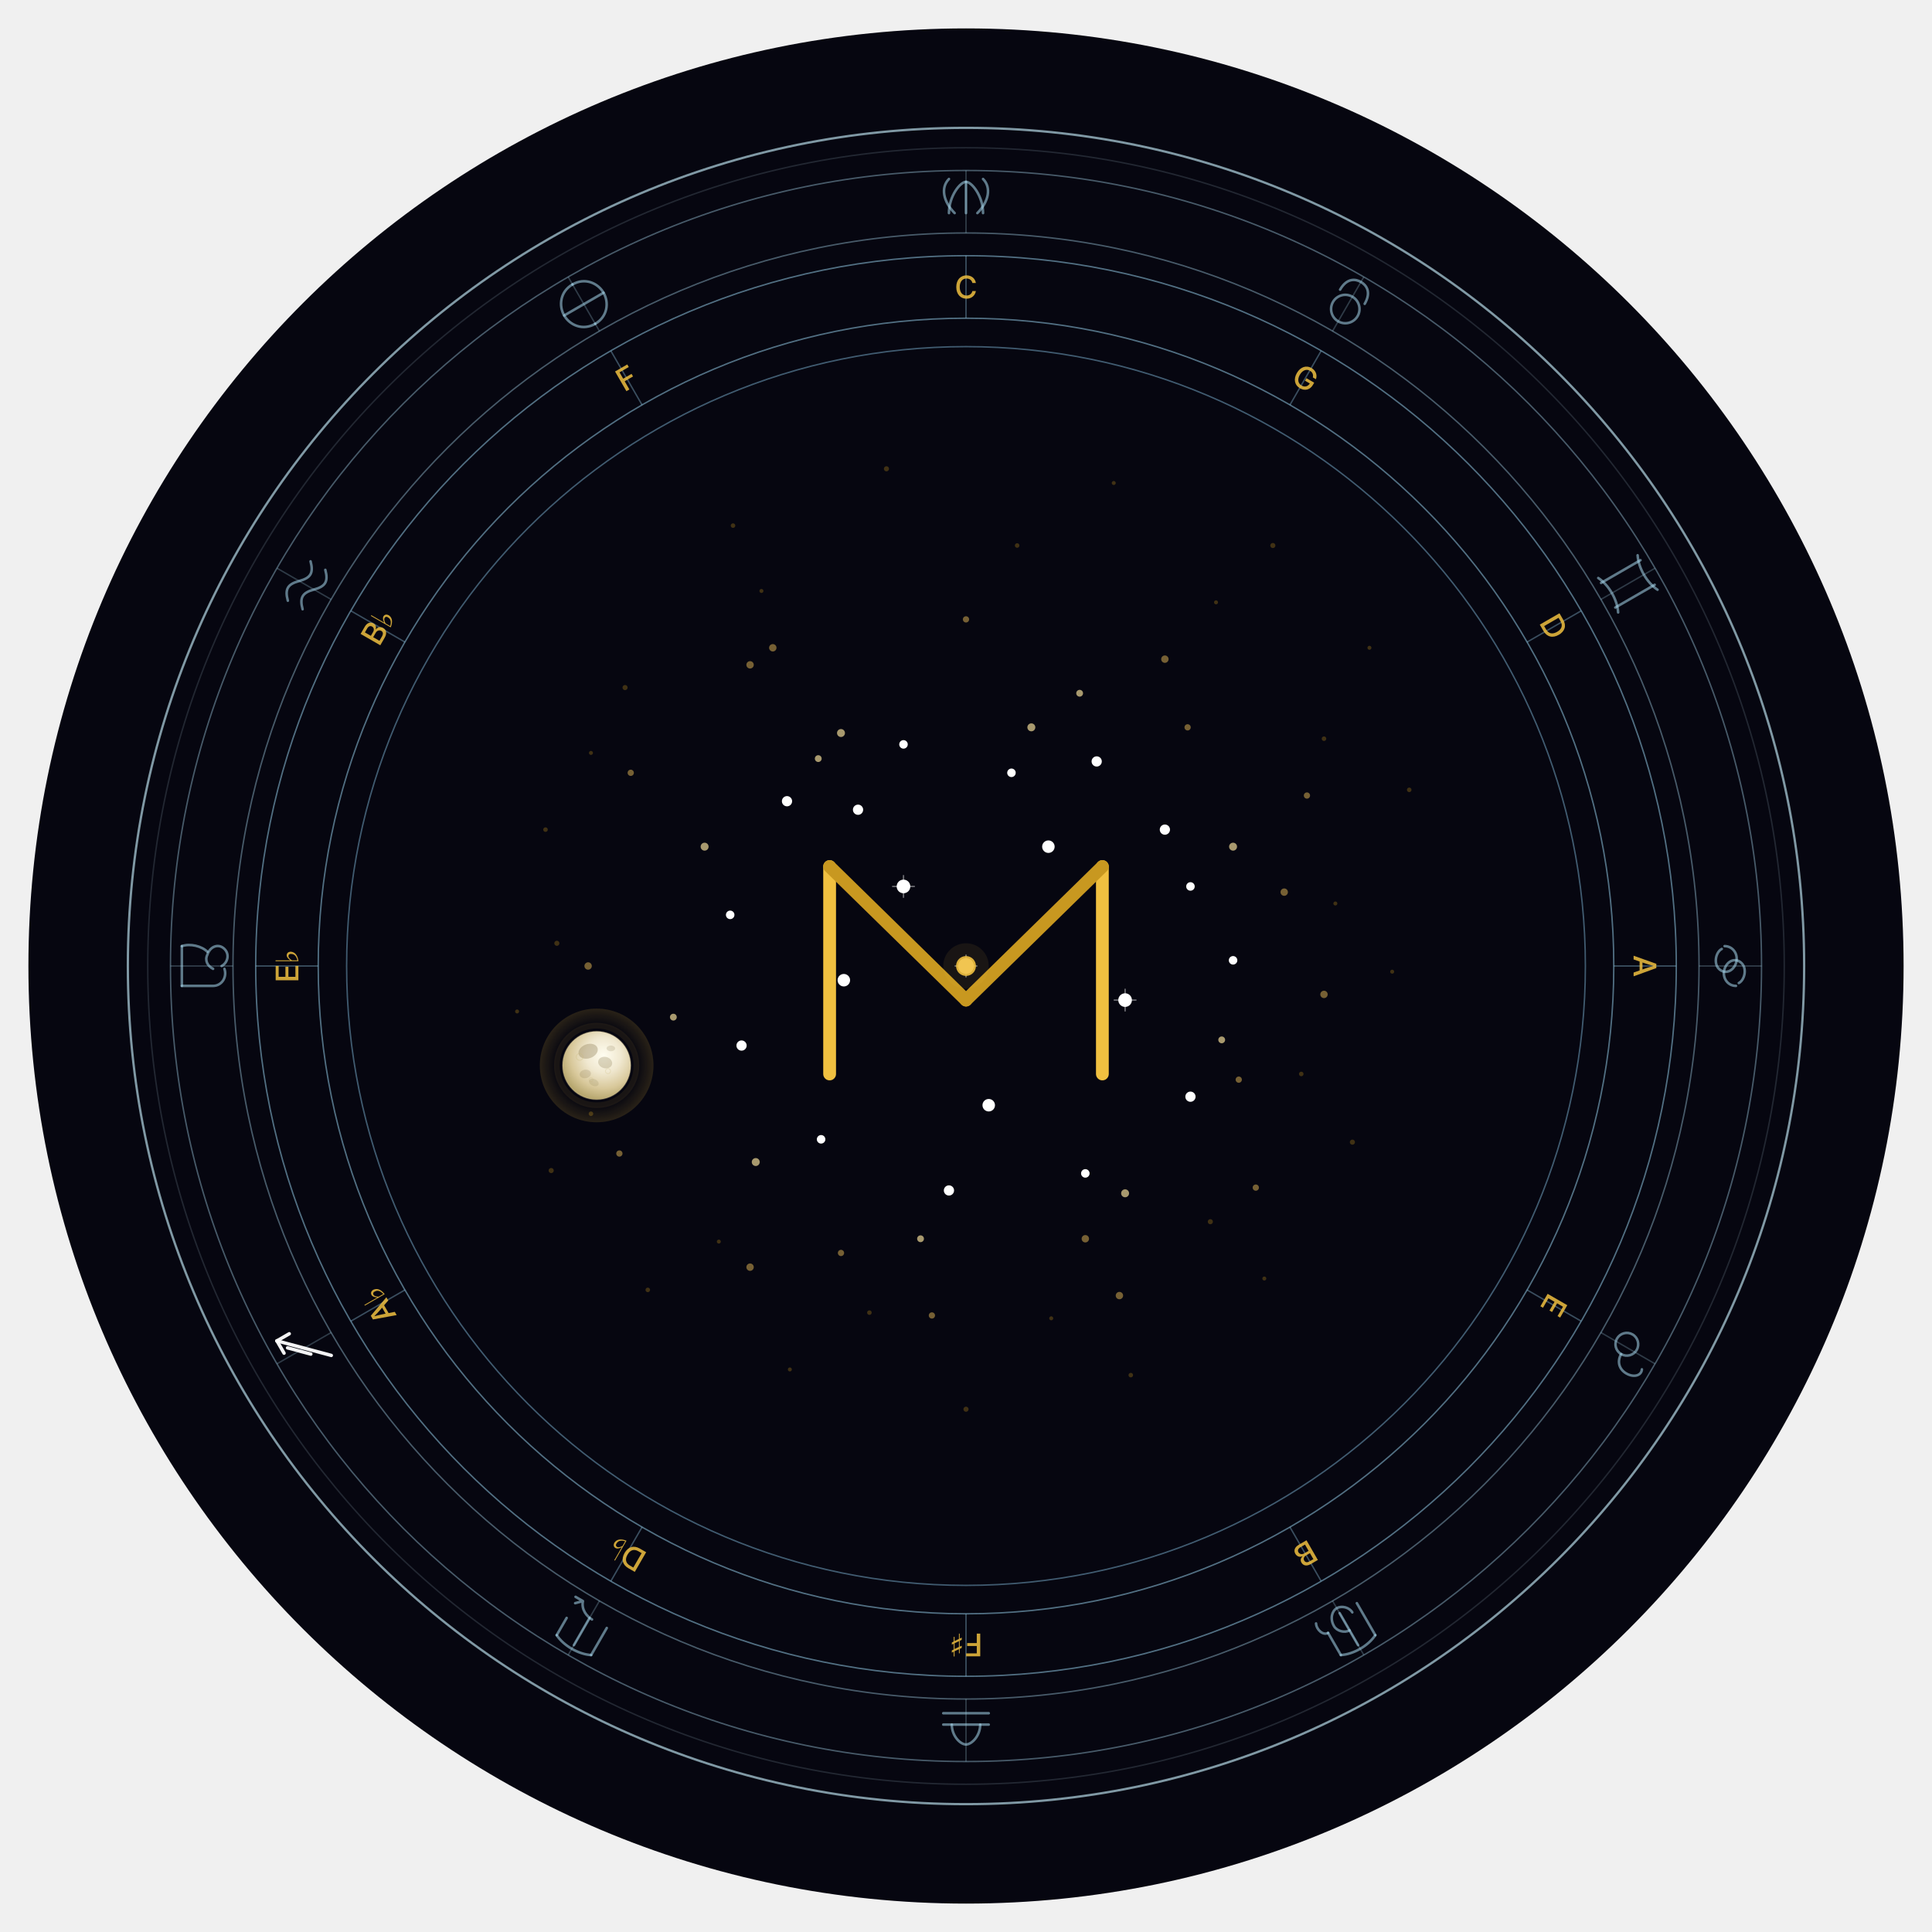
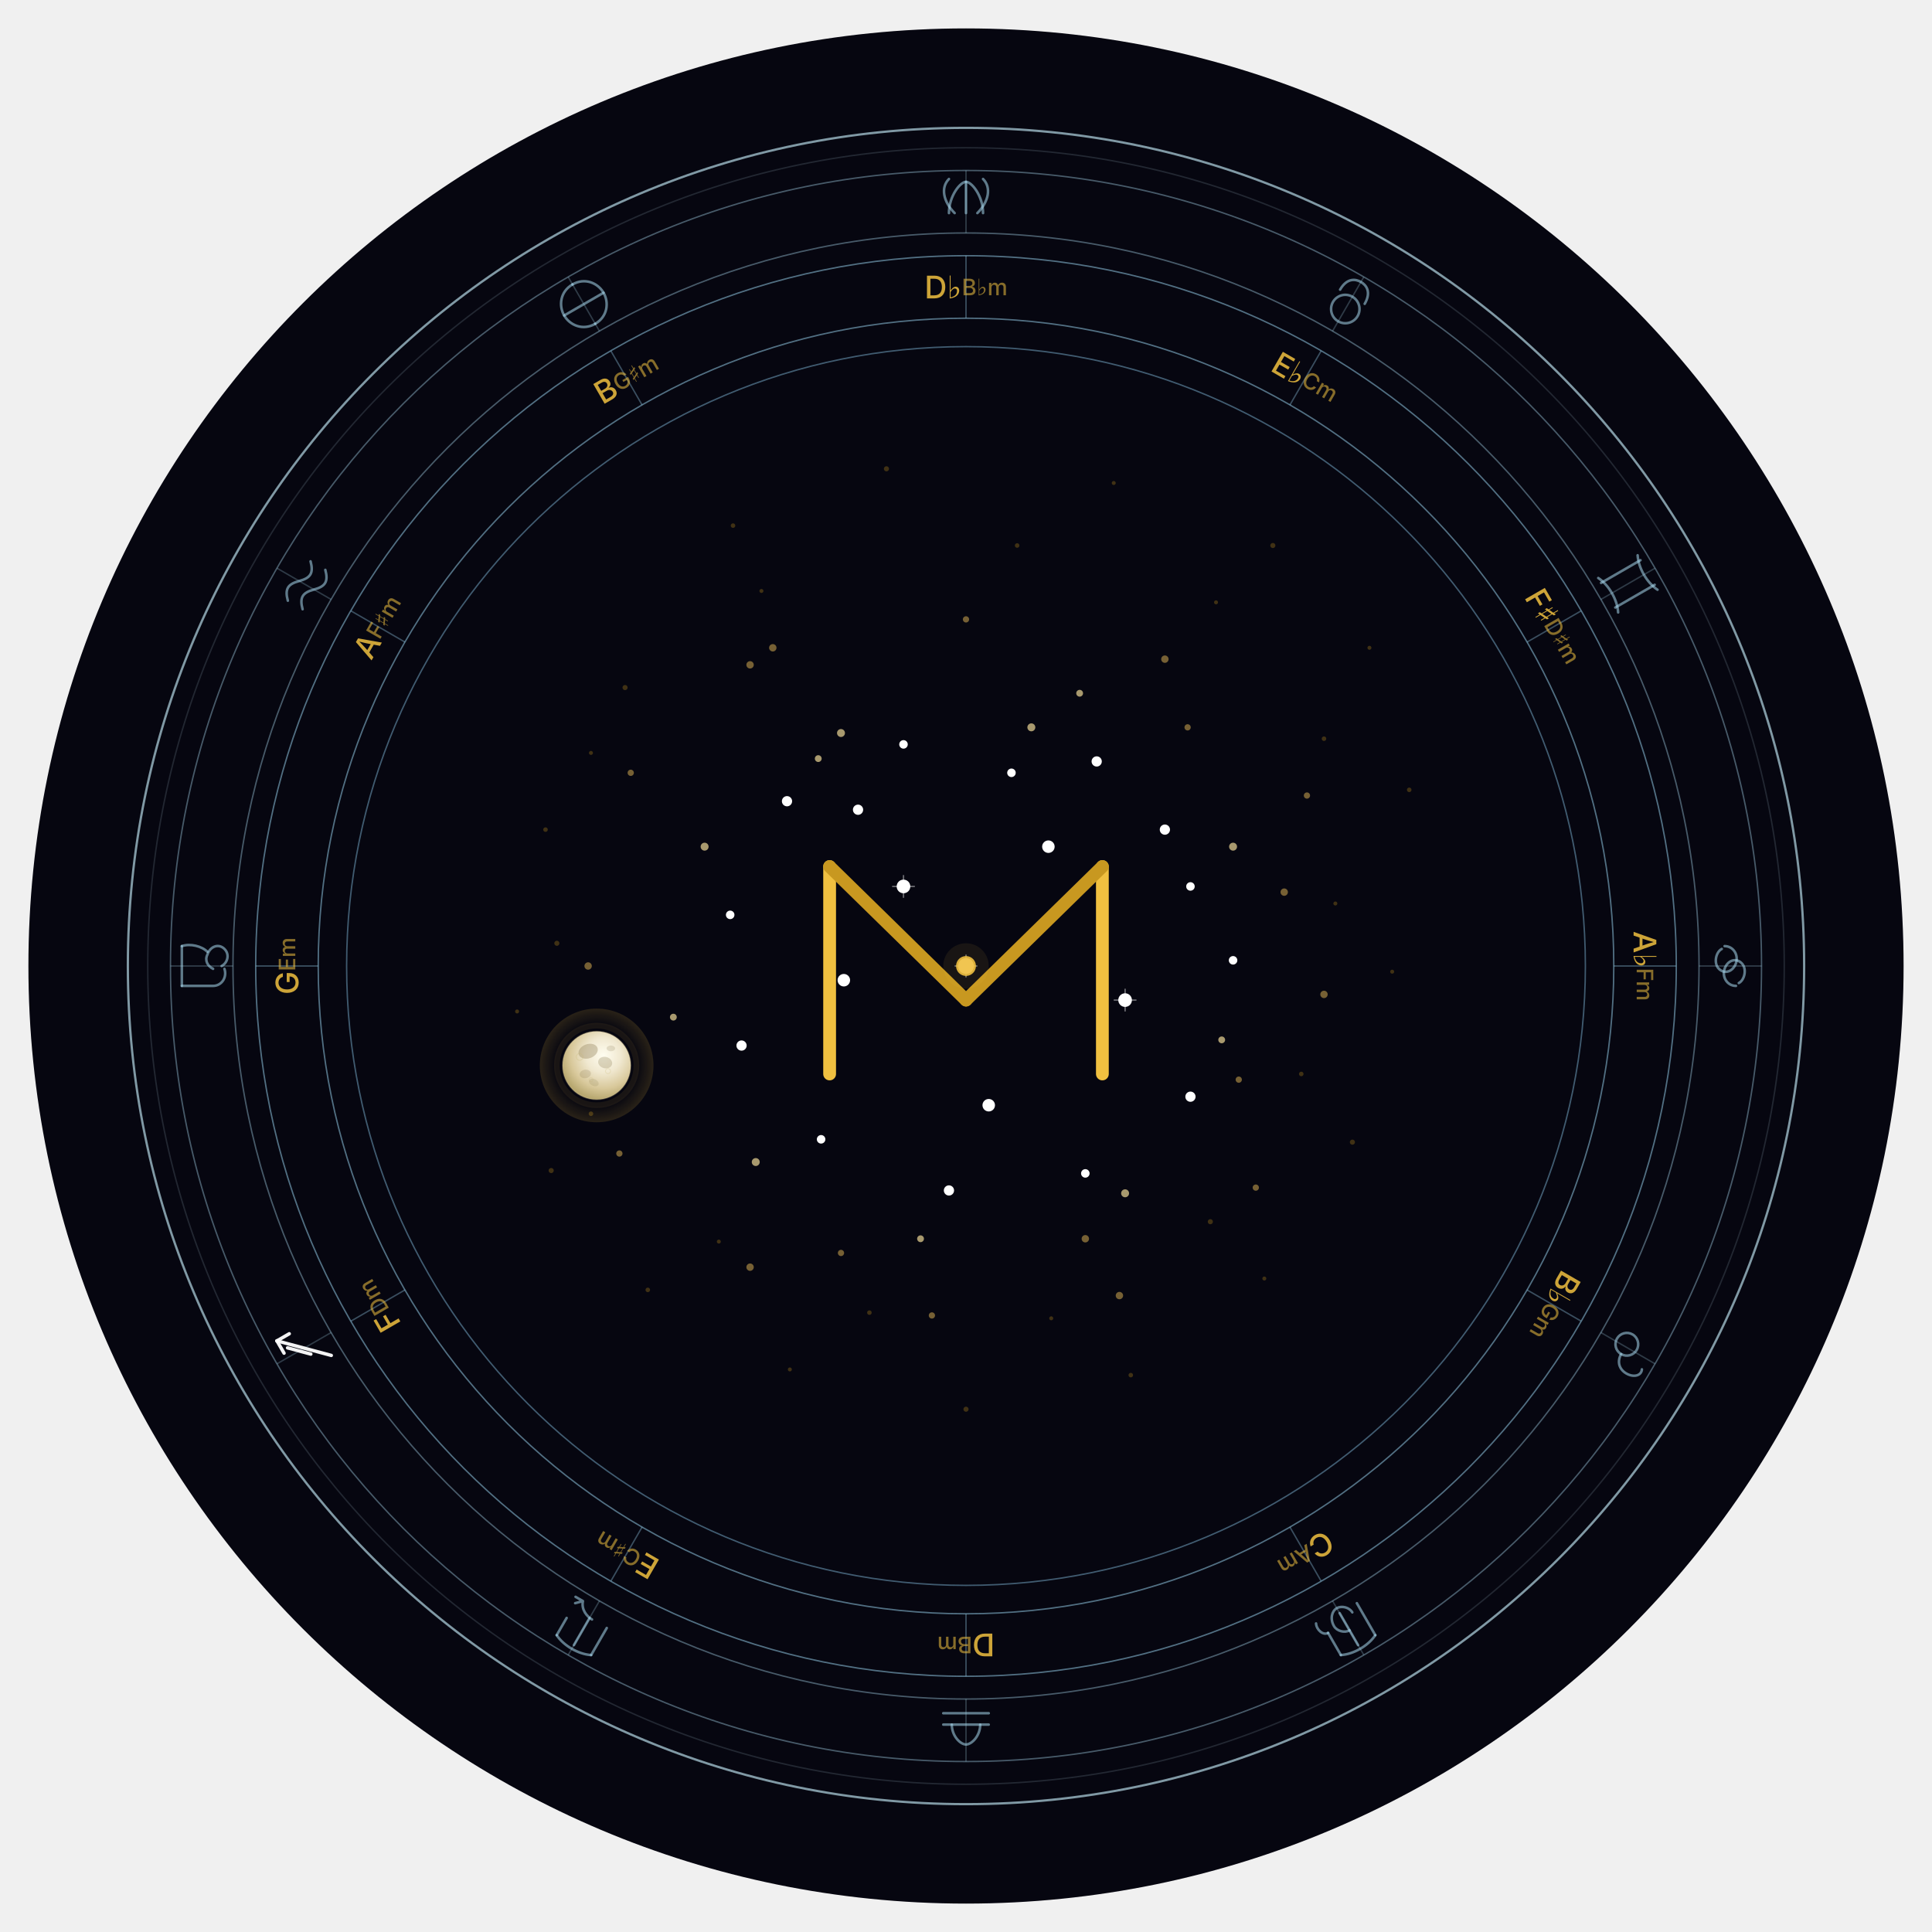
<svg xmlns="http://www.w3.org/2000/svg" width="1024" height="1024" viewBox="0 0 680 680">
  <defs>
    <radialGradient id="moonGrad" cx="60%" cy="35%" r="65%">
      <stop offset="0%" stop-color="#fffdf0" stop-opacity="1" />
      <stop offset="40%" stop-color="#f0e8d0" stop-opacity="1" />
      <stop offset="75%" stop-color="#d8c89a" stop-opacity="1" />
      <stop offset="100%" stop-color="#b8a870" stop-opacity="1" />
    </radialGradient>
    <radialGradient id="moonGlow" cx="50%" cy="50%" r="50%">
      <stop offset="70%" stop-color="#f0c040" stop-opacity="0" />
      <stop offset="100%" stop-color="#f0c040" stop-opacity="0.15" />
    </radialGradient>
  </defs>
  <circle cx="340" cy="340" r="330" fill="#060610" />
  <circle cx="340" cy="340" r="295" fill="none" stroke="#c2e8f5" stroke-width="0.8" stroke-opacity="0.65" />
  <circle cx="340" cy="340" r="288" fill="none" stroke="#c2e8f5" stroke-width="0.5" stroke-opacity="0.15" />
  <circle cx="340" cy="340" r="280" fill="none" stroke="#a8d8ee" stroke-width="0.5" stroke-opacity="0.4" />
  <circle cx="340" cy="340" r="258" fill="none" stroke="#a8d8ee" stroke-width="0.5" stroke-opacity="0.4" />
  <g fill="none" stroke="#a8d8ee" stroke-width="0.5" stroke-opacity="0.25">
    <line x1="340" y1="60" x2="340" y2="82" transform="rotate(0,340,340)" />
    <line x1="340" y1="60" x2="340" y2="82" transform="rotate(30,340,340)" />
    <line x1="340" y1="60" x2="340" y2="82" transform="rotate(60,340,340)" />
    <line x1="340" y1="60" x2="340" y2="82" transform="rotate(90,340,340)" />
    <line x1="340" y1="60" x2="340" y2="82" transform="rotate(120,340,340)" />
    <line x1="340" y1="60" x2="340" y2="82" transform="rotate(150,340,340)" />
    <line x1="340" y1="60" x2="340" y2="82" transform="rotate(180,340,340)" />
    <line x1="340" y1="60" x2="340" y2="82" transform="rotate(210,340,340)" />
    <line x1="340" y1="60" x2="340" y2="82" transform="rotate(240,340,340)" />
    <line x1="340" y1="60" x2="340" y2="82" transform="rotate(270,340,340)" />
    <line x1="340" y1="60" x2="340" y2="82" transform="rotate(300,340,340)" />
    <line x1="340" y1="60" x2="340" y2="82" transform="rotate(330,340,340)" />
  </g>
  <g transform="rotate(0,340,340)">
    <g fill="none" stroke="#a8d8ee" stroke-width="0.9" stroke-opacity="0.55" stroke-linecap="round" stroke-linejoin="round" transform="translate(340,71)">
      <path d="M-6,4 C-6,-2 -2,-7 0,-7 C2,-7 6,-2 6,4" />
      <path d="M-4,4 C-8,0 -9,-5 -6,-8" />
      <path d="M4,4 C8,0 9,-5 6,-8" />
      <line x1="0" y1="-7" x2="0" y2="4" />
    </g>
  </g>
  <g transform="rotate(30,340,340)">
    <g fill="none" stroke="#a8d8ee" stroke-width="0.9" stroke-opacity="0.55" stroke-linecap="round" stroke-linejoin="round" transform="translate(340,71)">
      <circle cx="0" cy="2" r="5" />
      <path d="M-5,-3 C-5,-8 -2,-9 0,-9 C2,-9 5,-8 5,-3" />
    </g>
  </g>
  <g transform="rotate(60,340,340)">
    <g fill="none" stroke="#a8d8ee" stroke-width="0.9" stroke-opacity="0.55" stroke-linecap="round" stroke-linejoin="round" transform="translate(340,71)">
      <line x1="-5" y1="-8" x2="-5" y2="8" />
      <line x1="5" y1="-8" x2="5" y2="8" />
      <path d="M-7,-8 C-3,-6 3,-6 7,-8" />
      <path d="M-7,8 C-3,6 3,6 7,8" />
    </g>
  </g>
  <g transform="rotate(90,340,340)">
    <g fill="none" stroke="#a8d8ee" stroke-width="0.9" stroke-opacity="0.55" stroke-linecap="round" stroke-linejoin="round" transform="translate(340,71)">
      <path d="M-7,2 C-7,-1 -4,-3 -1,-2 C2,-1 3,2 1,4 C-1,6 -5,5 -6,3" />
      <path d="M7,-2 C7,1 4,3 1,2 C-2,1 -3,-2 -1,-4 C1,-6 5,-5 6,-3" />
    </g>
  </g>
  <g transform="rotate(120,340,340)">
    <g fill="none" stroke="#a8d8ee" stroke-width="0.9" stroke-opacity="0.55" stroke-linecap="round" stroke-linejoin="round" transform="translate(340,71)">
      <circle cx="-1" cy="1" r="4" />
      <path d="M3,1 C6,1 8,-1 8,-4 C8,-7 6,-9 4,-8" />
    </g>
  </g>
  <g transform="rotate(150,340,340)">
    <g fill="none" stroke="#a8d8ee" stroke-width="0.9" stroke-opacity="0.55" stroke-linecap="round" stroke-linejoin="round" transform="translate(340,71)">
      <line x1="-7" y1="-7" x2="-7" y2="6" />
      <line x1="0" y1="-7" x2="0" y2="6" />
      <line x1="7" y1="-7" x2="7" y2="2" />
      <path d="M-7,-7 C-3,-9 3,-9 7,-7" />
      <path d="M0,-1 C2,-1 4,1 4,3 C4,6 2,8 0,8 C-2,8 -4,6 -4,4" />
      <path d="M7,2 C9,2 10,5 9,7" />
    </g>
  </g>
  <g transform="rotate(180,340,340)">
    <g fill="none" stroke="#a8d8ee" stroke-width="0.9" stroke-opacity="0.55" stroke-linecap="round" stroke-linejoin="round" transform="translate(340,71)">
      <line x1="-8" y1="2" x2="8" y2="2" />
      <line x1="-8" y1="6" x2="8" y2="6" />
      <path d="M-5,2 C-5,-2 -2,-5 0,-5 C2,-5 5,-2 5,2" />
    </g>
  </g>
  <g transform="rotate(210,340,340)">
    <g fill="none" stroke="#a8d8ee" stroke-width="0.9" stroke-opacity="0.55" stroke-linecap="round" stroke-linejoin="round" transform="translate(340,71)">
      <line x1="-7" y1="-7" x2="-7" y2="4" />
      <line x1="0" y1="-7" x2="0" y2="4" />
      <line x1="7" y1="-7" x2="7" y2="0" />
      <path d="M-7,-7 C-3,-9 3,-9 7,-7" />
      <path d="M-1,4 C1,4 4,5 5,8 L7,6 M5,8 L8,8" />
    </g>
  </g>
  <g transform="rotate(240,340,340)">
    <g fill="none" stroke="#ffffff" stroke-width="1.2" stroke-opacity="0.95" stroke-linecap="round" stroke-linejoin="round" transform="translate(340,71)">
      <line x1="-7" y1="7" x2="7" y2="-7" />
      <line x1="7" y1="-7" x2="2" y2="-7" />
      <line x1="7" y1="-7" x2="7" y2="-2" />
      <line x1="-3" y1="1" x2="3" y2="-5" />
    </g>
  </g>
  <g transform="rotate(270,340,340)">
    <g fill="none" stroke="#a8d8ee" stroke-width="0.9" stroke-opacity="0.55" stroke-linecap="round" stroke-linejoin="round" transform="translate(340,71)">
      <path d="M-7,-7 L-7,4 C-7,7 -4,9 -1,8" />
      <path d="M-1,4 C0,2 2,1 4,2 C7,3 8,6 6,8 C4,10 1,9 0,7" />
      <line x1="-7" y1="-7" x2="7" y2="-7" />
      <path d="M7,-7 C8,-4 7,0 5,2" />
    </g>
  </g>
  <g transform="rotate(300,340,340)">
    <g fill="none" stroke="#a8d8ee" stroke-width="0.9" stroke-opacity="0.55" stroke-linecap="round" stroke-linejoin="round" transform="translate(340,71)">
      <path d="M-8,-2 C-5,-5 -3,-5 0,-2 C3,1 5,1 8,-2" />
      <path d="M-8,4 C-5,1 -3,1 0,4 C3,7 5,7 8,4" />
    </g>
  </g>
  <g transform="rotate(330,340,340)">
    <g fill="none" stroke="#a8d8ee" stroke-width="0.9" stroke-opacity="0.55" stroke-linecap="round" stroke-linejoin="round" transform="translate(340,71)">
      <path d="M0,-8 C-5,-8 -8,-4 -8,0 C-8,4 -5,8 0,8" />
      <path d="M0,-8 C5,-8 8,-4 8,0 C8,4 5,8 0,8" />
      <line x1="-8" y1="0" x2="8" y2="0" />
    </g>
  </g>
  <circle cx="340" cy="340" r="250" fill="none" stroke="#8ec4e0" stroke-width="0.5" stroke-opacity="0.55" />
  <circle cx="340" cy="340" r="228" fill="none" stroke="#8ec4e0" stroke-width="0.5" stroke-opacity="0.55" />
  <g fill="none" stroke="#8ec4e0" stroke-width="0.5" stroke-opacity="0.38">
    <line x1="340" y1="90" x2="340" y2="112" transform="rotate(0,340,340)" />
    <line x1="340" y1="90" x2="340" y2="112" transform="rotate(30,340,340)" />
    <line x1="340" y1="90" x2="340" y2="112" transform="rotate(60,340,340)" />
    <line x1="340" y1="90" x2="340" y2="112" transform="rotate(90,340,340)" />
    <line x1="340" y1="90" x2="340" y2="112" transform="rotate(120,340,340)" />
    <line x1="340" y1="90" x2="340" y2="112" transform="rotate(150,340,340)" />
    <line x1="340" y1="90" x2="340" y2="112" transform="rotate(180,340,340)" />
    <line x1="340" y1="90" x2="340" y2="112" transform="rotate(210,340,340)" />
    <line x1="340" y1="90" x2="340" y2="112" transform="rotate(240,340,340)" />
    <line x1="340" y1="90" x2="340" y2="112" transform="rotate(270,340,340)" />
    <line x1="340" y1="90" x2="340" y2="112" transform="rotate(300,340,340)" />
    <line x1="340" y1="90" x2="340" y2="112" transform="rotate(330,340,340)" />
  </g>
-   <text font-family="-apple-system,sans-serif" font-size="11" font-weight="500" fill="#f0c040" fill-opacity="0.85" text-anchor="middle" dominant-baseline="middle" x="340" y="101" transform="rotate(0,340,340)">C</text>
-   <text font-family="-apple-system,sans-serif" font-size="11" font-weight="500" fill="#f0c040" fill-opacity="0.85" text-anchor="middle" dominant-baseline="middle" x="340" y="101" transform="rotate(30,340,340)">G</text>
-   <text font-family="-apple-system,sans-serif" font-size="11" font-weight="500" fill="#f0c040" fill-opacity="0.85" text-anchor="middle" dominant-baseline="middle" x="340" y="101" transform="rotate(60,340,340)">D</text>
-   <text font-family="-apple-system,sans-serif" font-size="11" font-weight="500" fill="#f0c040" fill-opacity="0.85" text-anchor="middle" dominant-baseline="middle" x="340" y="101" transform="rotate(90,340,340)">A</text>
-   <text font-family="-apple-system,sans-serif" font-size="11" font-weight="500" fill="#f0c040" fill-opacity="0.85" text-anchor="middle" dominant-baseline="middle" x="340" y="101" transform="rotate(120,340,340)">E</text>
-   <text font-family="-apple-system,sans-serif" font-size="11" font-weight="500" fill="#f0c040" fill-opacity="0.85" text-anchor="middle" dominant-baseline="middle" x="340" y="101" transform="rotate(150,340,340)">B</text>
-   <text font-family="-apple-system,sans-serif" font-size="11" font-weight="500" fill="#f0c040" fill-opacity="0.85" text-anchor="middle" dominant-baseline="middle" x="340" y="101" transform="rotate(180,340,340)">F♯</text>
-   <text font-family="-apple-system,sans-serif" font-size="11" font-weight="500" fill="#f0c040" fill-opacity="0.85" text-anchor="middle" dominant-baseline="middle" x="340" y="101" transform="rotate(210,340,340)">D♭</text>
-   <text font-family="-apple-system,sans-serif" font-size="11" font-weight="500" fill="#f0c040" fill-opacity="0.85" text-anchor="middle" dominant-baseline="middle" x="340" y="101" transform="rotate(240,340,340)">A♭</text>
-   <text font-family="-apple-system,sans-serif" font-size="11" font-weight="500" fill="#f0c040" fill-opacity="0.85" text-anchor="middle" dominant-baseline="middle" x="340" y="101" transform="rotate(270,340,340)">E♭</text>
-   <text font-family="-apple-system,sans-serif" font-size="11" font-weight="500" fill="#f0c040" fill-opacity="0.85" text-anchor="middle" dominant-baseline="middle" x="340" y="101" transform="rotate(300,340,340)">B♭</text>
-   <text font-family="-apple-system,sans-serif" font-size="11" font-weight="500" fill="#f0c040" fill-opacity="0.85" text-anchor="middle" dominant-baseline="middle" x="340" y="101" transform="rotate(330,340,340)">F</text>
+   <text font-family="-apple-system,sans-serif" font-size="11" font-weight="500" fill="#f0c040" fill-opacity="0.85" text-anchor="middle" dominant-baseline="middle" x="340" y="101" transform="rotate(0,340,340)">D♭<tspan font-size="8" fill-opacity="0.55"> B♭m</tspan>
+   </text>
+   <text font-family="-apple-system,sans-serif" font-size="11" font-weight="500" fill="#f0c040" fill-opacity="0.85" text-anchor="middle" dominant-baseline="middle" x="340" y="101" transform="rotate(30,340,340)">E♭<tspan font-size="8" fill-opacity="0.55"> Cm</tspan>
+   </text>
+   <text font-family="-apple-system,sans-serif" font-size="11" font-weight="500" fill="#f0c040" fill-opacity="0.85" text-anchor="middle" dominant-baseline="middle" x="340" y="101" transform="rotate(60,340,340)">F♯<tspan font-size="8" fill-opacity="0.55"> D♯m</tspan>
+   </text>
+   <text font-family="-apple-system,sans-serif" font-size="11" font-weight="500" fill="#f0c040" fill-opacity="0.85" text-anchor="middle" dominant-baseline="middle" x="340" y="101" transform="rotate(90,340,340)">A♭<tspan font-size="8" fill-opacity="0.55"> Fm</tspan>
+   </text>
+   <text font-family="-apple-system,sans-serif" font-size="11" font-weight="500" fill="#f0c040" fill-opacity="0.85" text-anchor="middle" dominant-baseline="middle" x="340" y="101" transform="rotate(120,340,340)">B♭<tspan font-size="8" fill-opacity="0.55"> Gm</tspan>
+   </text>
+   <text font-family="-apple-system,sans-serif" font-size="11" font-weight="500" fill="#f0c040" fill-opacity="0.85" text-anchor="middle" dominant-baseline="middle" x="340" y="101" transform="rotate(150,340,340)">C<tspan font-size="8" fill-opacity="0.55"> Am</tspan>
+   </text>
+   <text font-family="-apple-system,sans-serif" font-size="11" font-weight="500" fill="#f0c040" fill-opacity="0.85" text-anchor="middle" dominant-baseline="middle" x="340" y="101" transform="rotate(180,340,340)">D<tspan font-size="8" fill-opacity="0.55"> Bm</tspan>
+   </text>
+   <text font-family="-apple-system,sans-serif" font-size="11" font-weight="500" fill="#f0c040" fill-opacity="0.85" text-anchor="middle" dominant-baseline="middle" x="340" y="101" transform="rotate(210,340,340)">E<tspan font-size="8" fill-opacity="0.55"> C♯m</tspan>
+   </text>
+   <text font-family="-apple-system,sans-serif" font-size="11" font-weight="500" fill="#f0c040" fill-opacity="0.85" text-anchor="middle" dominant-baseline="middle" x="340" y="101" transform="rotate(240,340,340)">F<tspan font-size="8" fill-opacity="0.55"> Dm</tspan>
+   </text>
+   <text font-family="-apple-system,sans-serif" font-size="11" font-weight="500" fill="#f0c040" fill-opacity="0.85" text-anchor="middle" dominant-baseline="middle" x="340" y="101" transform="rotate(270,340,340)">G<tspan font-size="8" fill-opacity="0.55"> Em</tspan>
+   </text>
+   <text font-family="-apple-system,sans-serif" font-size="11" font-weight="500" fill="#f0c040" fill-opacity="0.85" text-anchor="middle" dominant-baseline="middle" x="340" y="101" transform="rotate(300,340,340)">A<tspan font-size="8" fill-opacity="0.55"> F♯m</tspan>
+   </text>
+   <text font-family="-apple-system,sans-serif" font-size="11" font-weight="500" fill="#f0c040" fill-opacity="0.85" text-anchor="middle" dominant-baseline="middle" x="340" y="101" transform="rotate(330,340,340)">B<tspan font-size="8" fill-opacity="0.55"> G♯m</tspan>
+   </text>
  <circle cx="340" cy="340" r="218" fill="none" stroke="#7ab0d0" stroke-width="0.5" stroke-opacity="0.5" />
  <g fill="#c89820" fill-opacity="0.3">
    <circle cx="258" cy="185" r="0.8" />
    <circle cx="312" cy="165" r="0.9" />
    <circle cx="392" cy="170" r="0.7" />
    <circle cx="448" cy="192" r="0.9" />
    <circle cx="482" cy="228" r="0.7" />
    <circle cx="496" cy="278" r="0.8" />
    <circle cx="490" cy="342" r="0.7" />
    <circle cx="476" cy="402" r="0.9" />
    <circle cx="445" cy="450" r="0.7" />
    <circle cx="398" cy="484" r="0.8" />
    <circle cx="340" cy="496" r="0.9" />
    <circle cx="278" cy="482" r="0.7" />
    <circle cx="228" cy="454" r="0.8" />
    <circle cx="194" cy="412" r="0.9" />
    <circle cx="182" cy="356" r="0.7" />
    <circle cx="192" cy="292" r="0.8" />
    <circle cx="220" cy="242" r="0.9" />
    <circle cx="268" cy="208" r="0.7" />
    <circle cx="358" cy="192" r="0.8" />
    <circle cx="428" cy="212" r="0.7" />
    <circle cx="466" cy="260" r="0.8" />
    <circle cx="470" cy="318" r="0.7" />
    <circle cx="458" cy="378" r="0.8" />
    <circle cx="426" cy="430" r="0.9" />
    <circle cx="370" cy="464" r="0.7" />
    <circle cx="306" cy="462" r="0.8" />
    <circle cx="253" cy="437" r="0.7" />
    <circle cx="208" cy="392" r="0.8" />
    <circle cx="196" cy="332" r="0.9" />
    <circle cx="208" cy="265" r="0.7" />
  </g>
  <g fill="#ffd060" fill-opacity="0.45">
    <circle cx="272" cy="228" r="1.3" />
    <circle cx="340" cy="218" r="1.1" />
    <circle cx="410" cy="232" r="1.3" />
    <circle cx="460" cy="280" r="1.1" />
    <circle cx="466" cy="350" r="1.3" />
    <circle cx="442" cy="418" r="1.1" />
    <circle cx="394" cy="456" r="1.3" />
    <circle cx="328" cy="463" r="1.1" />
    <circle cx="264" cy="446" r="1.3" />
    <circle cx="218" cy="406" r="1.1" />
    <circle cx="207" cy="340" r="1.3" />
    <circle cx="222" cy="272" r="1.1" />
    <circle cx="264" cy="234" r="1.3" />
    <circle cx="418" cy="256" r="1.1" />
    <circle cx="452" cy="314" r="1.3" />
    <circle cx="436" cy="380" r="1.1" />
    <circle cx="382" cy="436" r="1.3" />
    <circle cx="296" cy="441" r="1.1" />
  </g>
  <g fill="#ffe8a0" fill-opacity="0.65">
    <circle cx="296" cy="258" r="1.4" />
    <circle cx="380" cy="244" r="1.2" />
    <circle cx="434" cy="298" r="1.4" />
    <circle cx="430" cy="366" r="1.2" />
    <circle cx="396" cy="420" r="1.4" />
    <circle cx="324" cy="436" r="1.2" />
    <circle cx="266" cy="409" r="1.4" />
    <circle cx="237" cy="358" r="1.2" />
    <circle cx="248" cy="298" r="1.4" />
    <circle cx="288" cy="267" r="1.2" />
    <circle cx="363" cy="256" r="1.4" />
  </g>
  <g fill="#ffffff">
    <circle cx="302" cy="285" r="1.8" />
    <circle cx="356" cy="272" r="1.5" />
    <circle cx="410" cy="292" r="1.8" />
    <circle cx="434" cy="338" r="1.5" />
    <circle cx="419" cy="386" r="1.8" />
    <circle cx="382" cy="413" r="1.5" />
    <circle cx="334" cy="419" r="1.8" />
    <circle cx="289" cy="401" r="1.5" />
    <circle cx="261" cy="368" r="1.8" />
    <circle cx="257" cy="322" r="1.5" />
    <circle cx="277" cy="282" r="1.8" />
    <circle cx="318" cy="262" r="1.5" />
    <circle cx="386" cy="268" r="1.8" />
    <circle cx="419" cy="312" r="1.5" />
    <circle cx="318" cy="312" r="2.4" />
    <circle cx="369" cy="298" r="2.2" />
    <circle cx="396" cy="352" r="2.4" />
    <circle cx="348" cy="389" r="2.2" />
    <circle cx="297" cy="345" r="2.2" />
    <circle cx="340" cy="340" r="2.8" />
  </g>
  <g stroke="#ffffff" stroke-width="0.5" stroke-opacity="0.4" fill="none">
    <line x1="318" y1="308" x2="318" y2="316" />
    <line x1="314" y1="312" x2="322" y2="312" />
    <line x1="396" y1="348" x2="396" y2="356" />
    <line x1="392" y1="352" x2="400" y2="352" />
    <line x1="340" y1="336" x2="340" y2="344" />
    <line x1="336" y1="340" x2="344" y2="340" />
  </g>
  <line x1="292" y1="378" x2="292" y2="305" fill="none" stroke="#f0c040" stroke-width="4.5" stroke-linecap="round" stroke-linejoin="round" />
  <line x1="388" y1="305" x2="388" y2="378" fill="none" stroke="#f0c040" stroke-width="4.5" stroke-linecap="round" stroke-linejoin="round" />
  <line x1="292" y1="305" x2="340" y2="352" fill="none" stroke="#c89820" stroke-width="4.5" stroke-linecap="round" stroke-linejoin="round" />
  <line x1="388" y1="305" x2="340" y2="352" fill="none" stroke="#c89820" stroke-width="4.5" stroke-linecap="round" stroke-linejoin="round" />
  <circle cx="340" cy="340" r="3.5" fill="#f0c040" fill-opacity="0.9" />
  <circle cx="340" cy="340" r="8" fill="#f0c040" fill-opacity="0.08" />
  <circle cx="210" cy="375" r="20" fill="url(#moonGlow)" />
  <circle cx="210" cy="375" r="12" fill="url(#moonGrad)" />
  <ellipse cx="207" cy="370" rx="3.5" ry="2.5" fill="#8a7a50" fill-opacity="0.35" transform="rotate(-20,207,370)" />
  <ellipse cx="213" cy="374" rx="2.5" ry="2" fill="#8a7a50" fill-opacity="0.28" transform="rotate(15,213,374)" />
  <ellipse cx="206" cy="378" rx="2" ry="1.5" fill="#8a7a50" fill-opacity="0.22" transform="rotate(-10,206,378)" />
  <ellipse cx="215" cy="369" rx="1.5" ry="1" fill="#8a7a50" fill-opacity="0.2" />
  <ellipse cx="209" cy="381" rx="1.8" ry="1.2" fill="#8a7a50" fill-opacity="0.18" transform="rotate(25,209,381)" />
  <circle cx="204" cy="372" r="1.2" fill="none" stroke="#c8b878" stroke-width="0.3" stroke-opacity="0.3" />
  <circle cx="214" cy="377" r="0.9" fill="none" stroke="#c8b878" stroke-width="0.3" stroke-opacity="0.25" />
  <circle cx="208" cy="380" r="0.7" fill="none" stroke="#c8b878" stroke-width="0.3" stroke-opacity="0.2" />
  <circle cx="210" cy="375" r="12" fill="none" stroke="#d0c090" stroke-width="0.4" stroke-opacity="0.3" />
  <circle cx="210" cy="375" r="14" fill="none" stroke="#f0c040" stroke-opacity="0.08" stroke-width="2" />
</svg>
